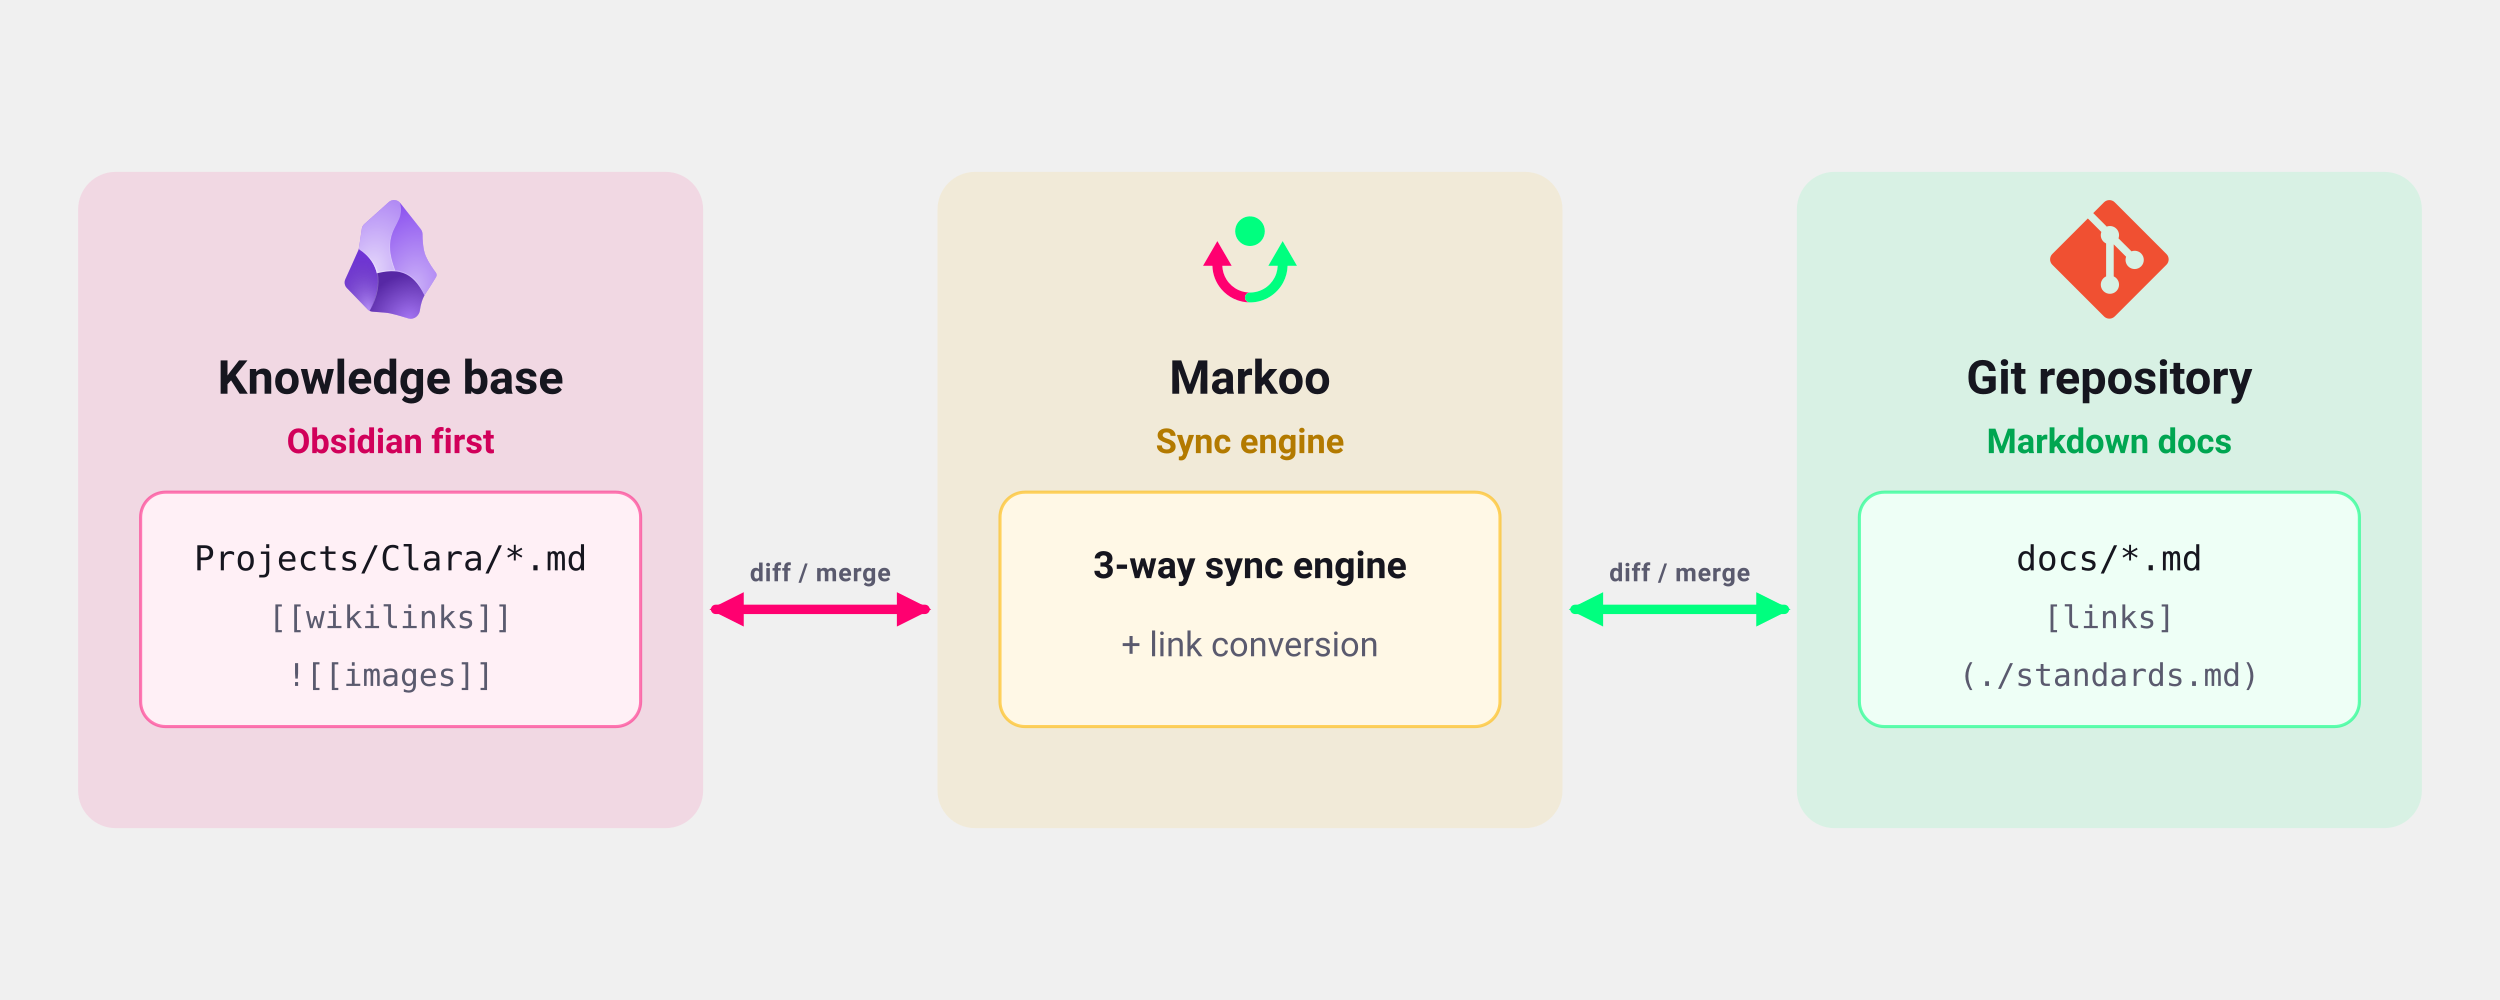
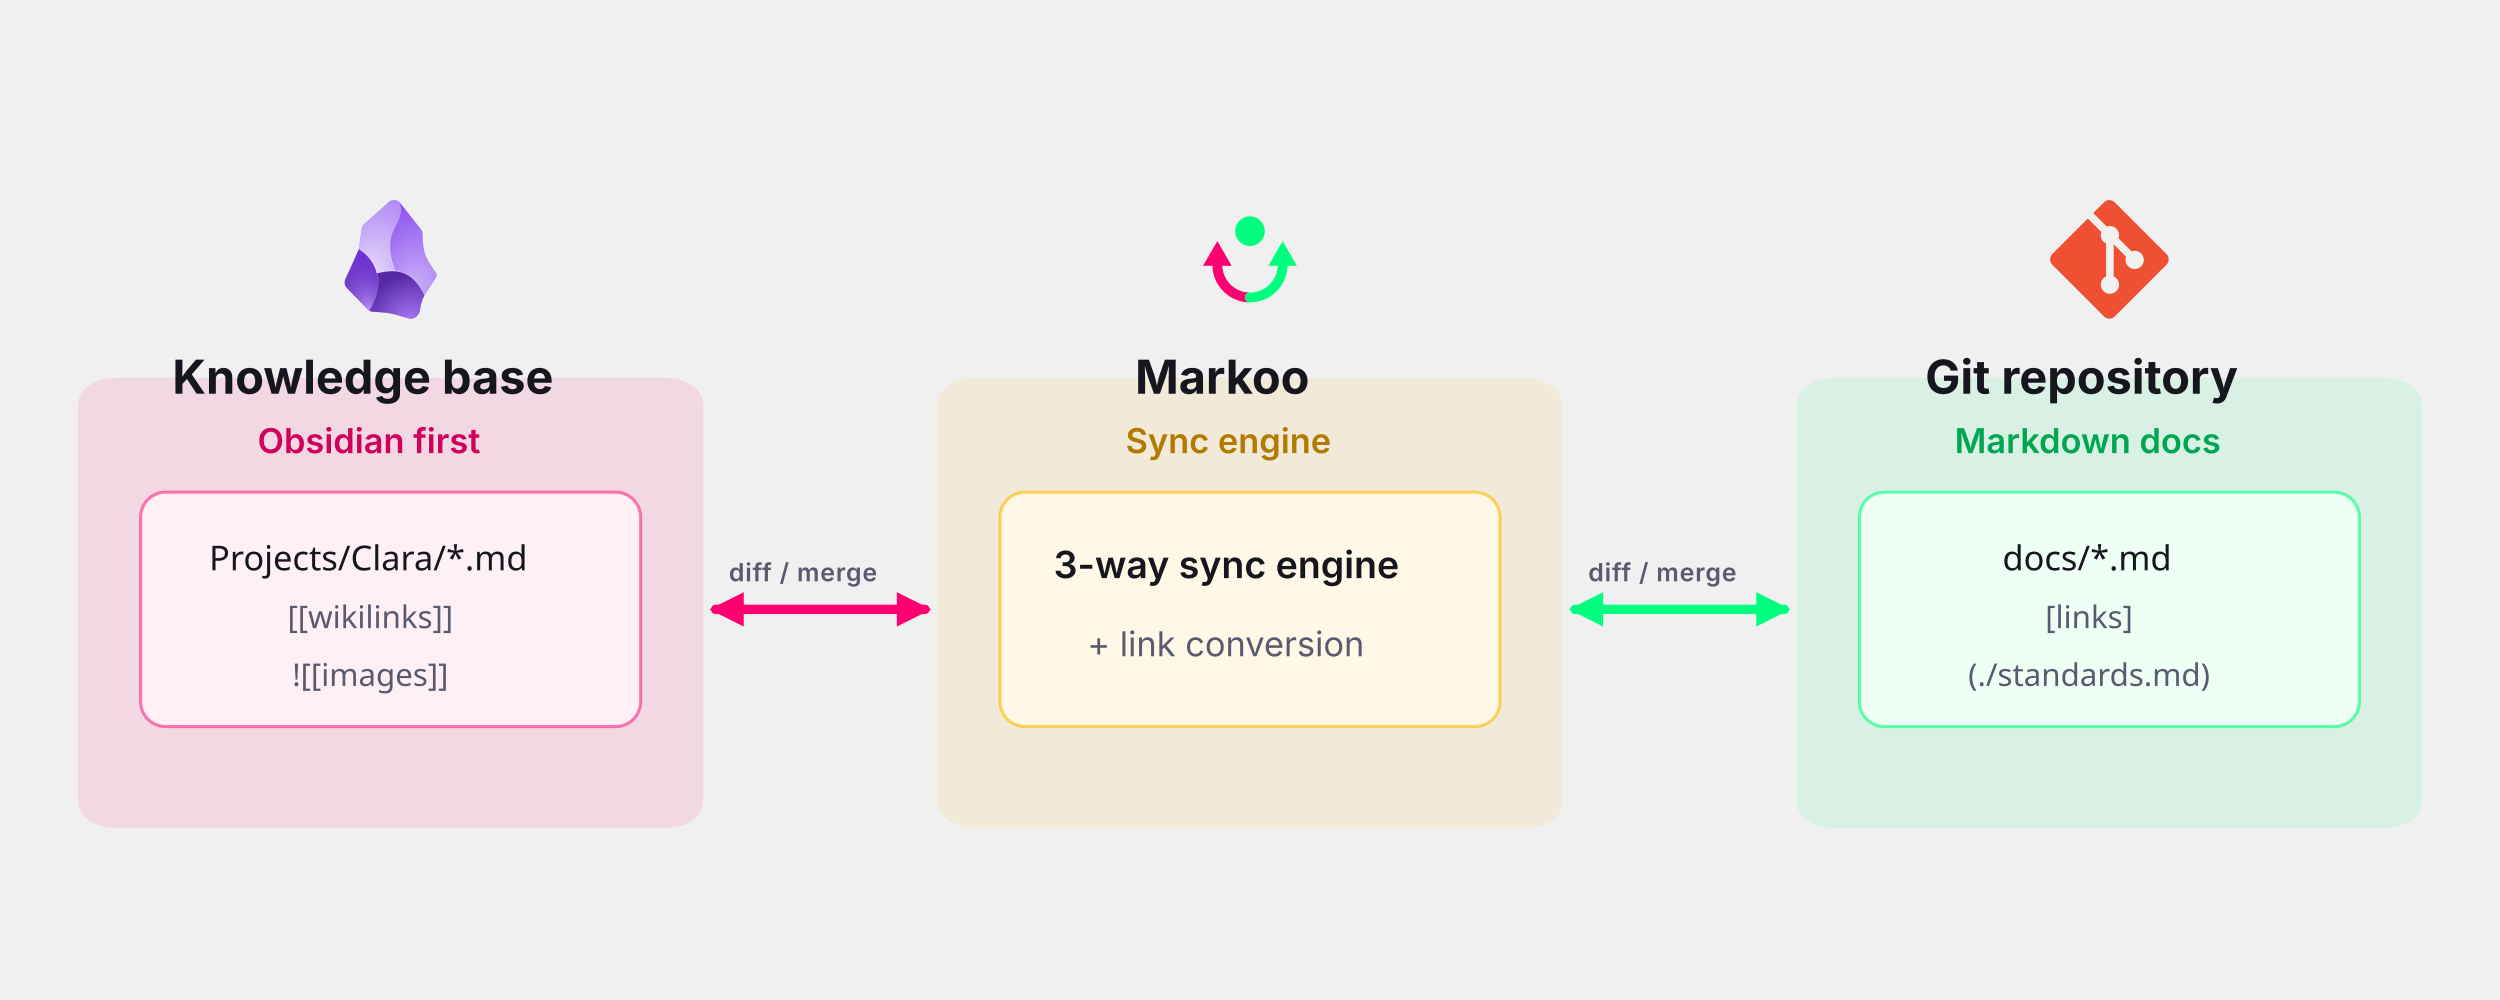
- <svg xmlns="http://www.w3.org/2000/svg" viewBox="0 0 1600 640" width="1600" height="640" font-family="-apple-system, BlinkMacSystemFont, 'Segoe UI', Roboto, sans-serif">
+ <svg xmlns="http://www.w3.org/2000/svg" width="1600" height="640" viewBox="0 0 1600 640">
  <defs>
-     <marker id="head-rose" markerWidth="22" markerHeight="22" refX="18" refY="11" orient="auto-start-reverse" markerUnits="userSpaceOnUse">
-       <path d="M0,0 L22,11 L0,22 z" fill="#FF0070" />
-     </marker>
-     <marker id="head-green" markerWidth="22" markerHeight="22" refX="18" refY="11" orient="auto-start-reverse" markerUnits="userSpaceOnUse">
-       <path d="M0,0 L22,11 L0,22 z" fill="#00FF7F" />
-     </marker>
+     <clipPath id="clip-path-1">
+       <path d="M212 128 L288 128 L288 204 L212 204 Z" />
+     </clipPath>
+     <clipPath id="clip-path-2">
+       <path d="M212.03 128.03 L288.03 128.03 L288.03 204.03 L212.03 204.03 Z" />
+     </clipPath>
+     <radialGradient id="radial-gradient-1" cx="0" cy="0" r="34.528" gradientTransform="matrix(-0.255 -0.967 0.644 -0.17 235.958 197.766)" gradientUnits="userSpaceOnUse">
+       <stop offset="0" stop-color="#ffffff" stop-opacity="0.4" />
+       <stop offset="1" stop-color="#000000" stop-opacity="0.1" />
+     </radialGradient>
+     <radialGradient id="radial-gradient-2" cx="0" cy="0" r="56.745" gradientTransform="matrix(0.131 -0.991 0.732 0.096 265.438 183.545)" gradientUnits="userSpaceOnUse">
+       <stop offset="0" stop-color="#ffffff" stop-opacity="0.6" />
+       <stop offset="1" stop-color="#ffffff" stop-opacity="0.1" />
+     </radialGradient>
+     <radialGradient id="radial-gradient-3" cx="0" cy="0" r="48.447" gradientTransform="matrix(0.212 -0.977 0.668 0.145 238.036 173.57)" gradientUnits="userSpaceOnUse">
+       <stop offset="0" stop-color="#ffffff" stop-opacity="0.8" />
+       <stop offset="1" stop-color="#ffffff" stop-opacity="0.4" />
+     </radialGradient>
+     <radialGradient id="radial-gradient-4" cx="0" cy="0" r="28.079" gradientTransform="matrix(-0.52 -0.854 0.982 -0.597 261.771 204.03)" gradientUnits="userSpaceOnUse">
+       <stop offset="0" stop-color="#ffffff" stop-opacity="0.3" />
+       <stop offset="1" stop-color="#000000" stop-opacity="0.3" />
+     </radialGradient>
+     <radialGradient id="radial-gradient-5" cx="0" cy="0" r="25.213" gradientTransform="matrix(-0.214 0.977 -0.659 -0.144 258.016 147.03)" gradientUnits="userSpaceOnUse">
+       <stop offset="0" stop-color="#ffffff" stop-opacity="0" />
+       <stop offset="1" stop-color="#ffffff" stop-opacity="0.2" />
+     </radialGradient>
+     <radialGradient id="radial-gradient-6" cx="0" cy="0" r="18.578" gradientTransform="matrix(0.701 0.713 -1.519 1.493 228.477 160.686)" gradientUnits="userSpaceOnUse">
+       <stop offset="0" stop-color="#ffffff" stop-opacity="0.2" />
+       <stop offset="1" stop-color="#ffffff" stop-opacity="0.4" />
+     </radialGradient>
+     <radialGradient id="radial-gradient-7" cx="0" cy="0" r="19.343" gradientTransform="matrix(0.073 0.997 -2.118 0.155 243.914 170.156)" gradientUnits="userSpaceOnUse">
+       <stop offset="0" stop-color="#ffffff" stop-opacity="0.2" />
+       <stop offset="1" stop-color="#ffffff" stop-opacity="0.3" />
+     </radialGradient>
+     <radialGradient id="radial-gradient-8" cx="0" cy="0" r="33.198" gradientTransform="matrix(-0.885 -0.465 1.462 -2.786 271.375 187.256)" gradientUnits="userSpaceOnUse">
+       <stop offset="0" stop-color="#ffffff" stop-opacity="0.2" />
+       <stop offset="0.5" stop-color="#ffffff" stop-opacity="0.2" />
+       <stop offset="1" stop-color="#ffffff" stop-opacity="0.3" />
+     </radialGradient>
+     <clipPath id="clip-path-3">
+       <path d="M762 128 L838 128 L838 204 L762 204 Z" />
+     </clipPath>
+     <clipPath id="clip-path-4">
+       <path d="M1312 128 L1388 128 L1388 204 L1312 204 Z" />
+     </clipPath>
+     <clipPath id="clip-path-5">
+       <path d="M476 401 L454 401 L454 379 L476 379 Z" />
+     </clipPath>
+     <clipPath id="clip-path-6">
+       <path d="M574 379 L596 379 L596 401 L574 401 Z" />
+     </clipPath>
+     <clipPath id="clip-path-7">
+       <path d="M1026 401 L1004 401 L1004 379 L1026 379 Z" />
+     </clipPath>
+     <clipPath id="clip-path-8">
+       <path d="M1124 379 L1146 379 L1146 401 L1124 401 Z" />
+     </clipPath>
  </defs>
-   <rect x="50" y="110" width="400" height="420" rx="24" fill="#FF0070" fill-opacity="0.1" />
-   <svg x="212.0" y="128" width="76" height="76" viewBox="0 0 512 512">
-     <radialGradient id="logo-bottom-left" cx="0" cy="0" gradientTransform="matrix(-59 -225 150 -39 161.4 470)" gradientUnits="userSpaceOnUse" r="1">
-       <stop offset="0" stop-color="#fff" stop-opacity=".4" />
-       <stop offset="1" stop-opacity=".1" />
-     </radialGradient>
-     <radialGradient id="logo-top-right" cx="0" cy="0" gradientTransform="matrix(50 -379 280 37 360 374.2)" gradientUnits="userSpaceOnUse" r="1">
-       <stop offset="0" stop-color="#fff" stop-opacity=".6" />
-       <stop offset="1" stop-color="#fff" stop-opacity=".1" />
-     </radialGradient>
-     <radialGradient id="logo-top-left" cx="0" cy="0" gradientTransform="matrix(69 -319 218 47 175.4 307)" gradientUnits="userSpaceOnUse" r="1">
-       <stop offset="0" stop-color="#fff" stop-opacity=".8" />
-       <stop offset="1" stop-color="#fff" stop-opacity=".4" />
-     </radialGradient>
-     <radialGradient id="logo-bottom-right" cx="0" cy="0" gradientTransform="matrix(-96 -163 187 -111 335.3 512.2)" gradientUnits="userSpaceOnUse" r="1">
-       <stop offset="0" stop-color="#fff" stop-opacity=".3" />
-       <stop offset="1" stop-opacity=".3" />
-     </radialGradient>
-     <radialGradient id="logo-top-edge" cx="0" cy="0" gradientTransform="matrix(-36 166 -112 -24 310 128.2)" gradientUnits="userSpaceOnUse" r="1">
-       <stop offset="0" stop-color="#fff" stop-opacity="0" />
-       <stop offset="1" stop-color="#fff" stop-opacity=".2" />
-     </radialGradient>
-     <radialGradient id="logo-left-edge" cx="0" cy="0" gradientTransform="matrix(88 89 -190 187 111 220.2)" gradientUnits="userSpaceOnUse" r="1">
-       <stop offset="0" stop-color="#fff" stop-opacity=".2" />
-       <stop offset="1" stop-color="#fff" stop-opacity=".4" />
-     </radialGradient>
-     <radialGradient id="logo-bottom-edge" cx="0" cy="0" gradientTransform="matrix(9 130 -276 20 215 284)" gradientUnits="userSpaceOnUse" r="1">
-       <stop offset="0" stop-color="#fff" stop-opacity=".2" />
-       <stop offset="1" stop-color="#fff" stop-opacity=".3" />
-     </radialGradient>
-     <radialGradient id="logo-middle-edge" cx="0" cy="0" gradientTransform="matrix(-198 -104 327 -623 400 399.2)" gradientUnits="userSpaceOnUse" r="1">
-       <stop offset="0" stop-color="#fff" stop-opacity=".2" />
-       <stop offset=".5" stop-color="#fff" stop-opacity=".2" />
-       <stop offset="1" stop-color="#fff" stop-opacity=".3" />
-     </radialGradient>
-     <clipPath id="clip">
-       <path d="M.2.2h512v512H.2z" />
-     </clipPath>
-     <g clip-path="url(#clip)">
-       <path d="M382.3 475.6c-3.1 23.4-26 41.6-48.7 35.3-32.4-8.9-69.9-22.8-103.6-25.4l-51.7-4a34 34 0 0 1-22-10.2l-89-91.7a34 34 0 0 1-6.7-37.7s55-121 57.1-127.3c2-6.3 9.6-61.2 14-90.6 1.2-7.9 5-15 11-20.3L248 8.9a34.1 34.1 0 0 1 49.6 4.3L386 125.6a37 37 0 0 1 7.6 22.4c0 21.3 1.8 65 13.6 93.2 11.5 27.3 32.5 57 43.5 71.5a17.3 17.3 0 0 1 1.3 19.2 1494 1494 0 0 1-44.8 70.6c-15 22.3-21.9 49.9-25 73.1z" fill="#7C3AED" />
-       <path d="M165.9 478.3c41.4-84 40.2-144.2 22.6-187-16.2-39.6-46.3-64.5-70-80-.6 2.3-1.3 4.4-2.2 6.5L60.6 342a34 34 0 0 0 6.6 37.7l89.1 91.7a34 34 0 0 0 9.6 7z" fill="url(#logo-bottom-left)" />
-       <path d="M278.4 307.8c11.2 1.2 22.2 3.6 32.8 7.6 34 12.7 65 41.2 90.5 96.3 1.8-3.1 3.6-6.2 5.6-9.2a1536 1536 0 0 0 44.8-70.6 17 17 0 0 0-1.3-19.2c-11-14.6-32-44.2-43.5-71.5-11.8-28.2-13.5-72-13.6-93.2 0-8.1-2.6-16-7.6-22.4L297.6 13.2a34 34 0 0 0-1.5-1.7 96 96 0 0 1 2 54 198.3 198.3 0 0 1-17.6 41.3l-7.2 14.2a171 171 0 0 0-19.4 71c-1.2 29.4 4.8 66.4 24.5 115.8z" fill="url(#logo-top-right)" />
-       <path d="M278.4 307.8c-19.7-49.4-25.8-86.4-24.5-115.9a171 171 0 0 1 19.4-71c2.3-4.8 4.8-9.5 7.2-14.1 7.1-13.9 14-27 17.6-41.4a96 96 0 0 0-2-54A34.1 34.1 0 0 0 248 9l-105.4 94.8a34.1 34.1 0 0 0-10.9 20.3l-12.8 85-.5 2.3c23.8 15.5 54 40.4 70.1 80a147 147 0 0 1 7.8 24.8c28-6.8 55.7-11 82.1-8.3z" fill="url(#logo-top-left)" />
-       <path d="M333.6 511c22.7 6.2 45.6-12 48.7-35.4a187 187 0 0 1 19.4-63.9c-25.6-55-56.5-83.6-90.4-96.3-36-13.4-75.2-9-115 .7 8.9 40.4 3.6 93.3-30.4 162.2 4 1.8 8.1 3 12.5 3.3 0 0 24.4 2 53.6 4.1 29 2 72.4 17.1 101.6 25.2z" fill="url(#logo-bottom-right)" />
-       <g clip-rule="evenodd" fill-rule="evenodd">
-         <path d="M254.1 190c-1.3 29.2 2.4 62.8 22.1 112.1l-6.2-.5c-17.7-51.5-21.5-78-20.2-107.6a174.7 174.7 0 0 1 20.4-72c2.4-4.9 8-14.1 10.5-18.8 7.1-13.7 11.9-21 16-33.6 5.7-17.5 4.5-25.9 3.8-34.1 4.6 29.9-12.7 56-25.7 82.4a177.1 177.1 0 0 0-20.7 72z" fill="url(#logo-top-edge)" />
-         <path d="M194.3 293.4c2.4 5.4 4.6 9.8 6 16.5L195 311c-2.1-7.8-3.8-13.4-6.8-20-17.8-42-46.3-63.6-69.7-79.5 28.2 15.2 57.2 39 75.7 81.9z" fill="url(#logo-left-edge)" />
-         <path d="M200.6 315.1c9.8 46-1.2 104.2-33.6 160.9 27.1-56.2 40.2-110.1 29.3-160z" fill="url(#logo-bottom-edge)" />
-         <path d="M312.5 311c53.1 19.9 73.6 63.6 88.9 100-19-38.1-45.2-80.3-90.8-96-34.8-11.8-64.1-10.4-114.3 1l-1.1-5c53.2-12.1 81-13.5 117.3 0z" fill="url(#logo-middle-edge)" />
+   <g id="Layer_1" data-name="Layer 1">
+     <path d="M74 241.89 L426 241.89 C439.255 241.89 450 249.261 450 258.353 L450 513.537 C450 522.629 439.255 530 426 530 L74 530 C60.745 530 50 522.629 50 513.537 L50 258.353 C50 249.261 60.745 241.89 74 241.89 Z" fill="#ff0070" fill-opacity="0.1" />
+     <g clip-path="url(#clip-path-1)">
+       <g clip-path="url(#clip-path-2)">
+         <path d="M268.748 198.597 C268.288 202.07 264.888 204.772 261.519 203.837 C256.709 202.516 251.143 200.452 246.141 200.066 L238.466 199.473 C237.229 199.387 236.066 198.848 235.201 197.959 L221.99 184.347 C220.54 182.863 220.145 180.643 220.995 178.751 C220.995 178.751 229.159 160.79 229.471 159.855 C229.768 158.92 230.896 150.77 231.549 146.406 C231.727 145.234 232.291 144.18 233.182 143.393 L248.812 129.321 C249.854 128.385 251.237 127.923 252.632 128.044 C254.027 128.165 255.31 128.858 256.175 129.959 L269.297 146.644 C270.027 147.599 270.423 148.767 270.425 149.969 C270.425 153.13 270.692 159.617 272.444 163.803 C274.151 167.855 277.268 172.264 278.901 174.416 C279.536 175.24 279.612 176.365 279.094 177.266 C276.975 180.821 274.758 184.316 272.444 187.746 C270.217 191.056 269.193 195.153 268.733 198.597 Z" fill="#7c3aed" />
+         <path d="M236.626 198.998 C242.771 186.529 242.593 177.593 239.98 171.24 C237.576 165.362 233.108 161.666 229.59 159.365 C229.501 159.706 229.397 160.018 229.263 160.33 L220.995 178.766 C220.141 180.655 220.53 182.875 221.975 184.362 L235.201 197.973 C235.611 198.401 236.093 198.752 236.626 199.012 Z" fill="url(#radial-gradient-1)" />
+         <path d="M253.325 173.689 C254.988 173.867 256.62 174.223 258.194 174.817 C263.241 176.702 267.842 180.933 271.627 189.112 C271.895 188.652 272.162 188.191 272.459 187.746 C274.77 184.314 276.987 180.819 279.109 177.266 C279.64 176.368 279.563 175.235 278.916 174.416 C277.283 172.249 274.166 167.855 272.459 163.803 C270.707 159.617 270.455 153.116 270.44 149.969 C270.44 148.766 270.054 147.594 269.312 146.644 L256.175 129.959 C256.104 129.873 256.029 129.789 255.952 129.707 C256.817 132.295 256.92 135.077 256.249 137.723 C255.613 139.858 254.737 141.915 253.637 143.853 L252.568 145.961 C250.854 149.223 249.872 152.82 249.688 156.5 C249.51 160.864 250.401 166.356 253.325 173.689 Z" fill="url(#radial-gradient-2)" />
+         <path d="M253.325 173.689 C250.401 166.356 249.495 160.864 249.688 156.485 C249.872 152.805 250.854 149.208 252.568 145.946 C252.909 145.234 253.28 144.536 253.637 143.853 C254.691 141.79 255.715 139.845 256.249 137.708 C256.92 135.063 256.817 132.281 255.952 129.692 C254.077 127.626 250.884 127.467 248.812 129.336 L233.167 143.408 C232.295 144.194 231.723 145.259 231.549 146.421 L229.649 159.038 L229.575 159.38 C233.108 161.68 237.591 165.377 239.98 171.255 C240.474 172.445 240.862 173.677 241.138 174.936 C245.295 173.927 249.406 173.303 253.325 173.704 Z" fill="url(#radial-gradient-3)" />
+         <path d="M261.519 203.852 C264.888 204.772 268.288 202.07 268.748 198.597 C269.131 195.288 270.106 192.075 271.627 189.112 C267.827 180.948 263.241 176.702 258.209 174.817 C252.865 172.828 247.046 173.481 241.138 174.921 C242.459 180.918 241.673 188.77 236.626 198.998 C237.22 199.265 237.828 199.443 238.481 199.488 C238.481 199.488 242.103 199.784 246.438 200.096 C250.742 200.393 257.184 202.634 261.519 203.837 Z" fill="url(#radial-gradient-4)" />
+         <g>
+           <path d="M249.718 156.203 C249.525 160.537 250.074 165.525 252.998 172.843 L252.078 172.769 C249.451 165.124 248.887 161.191 249.08 156.797 C249.305 153.057 250.338 149.411 252.108 146.109 C252.464 145.382 253.295 144.016 253.666 143.319 C254.72 141.285 255.433 140.202 256.041 138.331 C256.887 135.734 256.709 134.487 256.605 133.27 C257.288 137.708 254.72 141.582 252.791 145.501 C251.016 148.803 249.968 152.447 249.718 156.188 Z" fill="url(#radial-gradient-5)" fill-rule="evenodd" />
+           <path d="M240.841 171.552 C241.198 172.353 241.524 173.006 241.732 174.001 L240.945 174.164 C240.634 173.006 240.381 172.175 239.936 171.195 C237.294 164.961 233.063 161.755 229.59 159.395 C233.776 161.651 238.08 165.184 240.827 171.552 Z" fill="url(#radial-gradient-6)" fill-rule="evenodd" />
+           <path d="M241.777 174.773 C243.231 181.601 241.598 190.24 236.789 198.656 C240.812 190.314 242.756 182.313 241.138 174.906 Z" fill="url(#radial-gradient-7)" fill-rule="evenodd" />
+           <path d="M258.387 174.164 C266.269 177.118 269.312 183.605 271.583 189.008 C268.762 183.352 264.873 177.088 258.105 174.758 C252.939 173.006 248.59 173.214 241.138 174.906 L240.975 174.164 C248.872 172.368 252.998 172.16 258.387 174.164 Z" fill="url(#radial-gradient-8)" fill-rule="evenodd" />
+         </g>
      </g>
    </g>
-   </svg>
-   <text x="250" y="252" text-anchor="middle" font-size="30" fill="#16161F" font-weight="700">Knowledge base</text>
-   <text x="250" y="290" text-anchor="middle" font-size="22" fill="#D1005A" font-weight="600">Obsidian first</text>
-   <rect x="90" y="315" width="320" height="150" rx="16" fill="#FFF0F6" stroke="#FF0070" stroke-opacity="0.5" stroke-width="2" />
-   <text x="250" y="365" text-anchor="middle" font-size="22" fill="#16161F" font-family="ui-monospace, SFMono-Regular, Menlo, monospace">Projects/Clara/*.md</text>
-   <text x="250" y="402" text-anchor="middle" font-size="20" fill="#5A5A6E" font-family="ui-monospace, SFMono-Regular, Menlo, monospace">[[wikilinks]]</text>
-   <text x="250" y="439" text-anchor="middle" font-size="20" fill="#5A5A6E" font-family="ui-monospace, SFMono-Regular, Menlo, monospace">![[images]]</text>
-   <rect x="600" y="110" width="400" height="420" rx="24" fill="#FFB700" fill-opacity="0.1" />
-   <svg x="762.0" y="128" width="76" height="76" viewBox="0 0 700 700">
-     <g id="Layer_1" data-name="Layer 1">
-       <path d="M344.44 96.438 C328.809 97.39 313.476 102.672 300.578 111.552 C285.39 121.925 273.612 137.201 267.503 154.554 C260.549 174.109 260.874 196.153 268.448 215.48 C275.243 233.044 287.917 248.24 303.932 258.138 C331.602 275.697 369.213 275.532 396.726 257.726 C412.656 247.684 425.197 232.372 431.835 214.744 C439.429 194.831 439.36 172.126 431.647 152.259 C424.573 133.819 411.024 117.972 393.934 108.08 C379.079 99.387 361.606 95.323 344.44 96.438 M157.496 242.047 C129.304 290.675 101.106 339.298 72.908 387.922 C91.4 387.912 109.892 387.936 128.384 387.909 C129.572 438.11 148.476 487.69 181.247 525.761 C201.423 549.45 226.579 568.899 254.691 582.263 C286.296 597.375 321.569 604.731 356.565 603.68 C395.54 602.549 434.167 590.979 467.211 570.252 C500.011 549.768 527.367 520.604 545.585 486.482 C561.809 456.258 570.72 422.201 571.603 387.92 C590.097 387.917 608.593 387.923 627.089 387.917 C598.887 339.3 570.704 290.672 542.501 242.057 C514.293 290.67 486.114 339.3 457.911 387.917 C476.356 387.923 494.802 387.918 513.249 387.919 C512.633 403.838 509.759 419.676 504.613 434.758 C494.432 464.823 475.173 491.697 450.085 511.126 C423.069 532.198 389.243 544.439 354.975 545.285 C330.302 546.084 305.473 541.217 282.977 531.034 C253.876 517.975 228.814 496.146 211.829 469.154 C196.453 444.932 187.804 416.573 186.745 387.919 C205.194 387.924 223.643 387.917 242.092 387.923 C213.889 339.3 185.702 290.668 157.496 242.047 Z" fill="#ffffff" stroke="#ffffff" stroke-width="0.094" />
-       <path d="M344.44 96.438 C361.606 95.323 379.079 99.387 393.934 108.08 C411.024 117.972 424.573 133.819 431.647 152.259 C439.36 172.126 439.429 194.831 431.835 214.744 C425.197 232.372 412.656 247.684 396.726 257.726 C369.213 275.532 331.602 275.697 303.932 258.138 C287.917 248.24 275.243 233.044 268.448 215.48 C260.874 196.153 260.549 174.109 267.503 154.554 C273.612 137.201 285.39 121.925 300.578 111.552 C313.476 102.672 328.809 97.39 344.44 96.438 Z" fill="#00ff7f" stroke="#00ffbc" stroke-width="0.094" />
-       <path d="M157.496 242.047 C185.702 290.668 213.889 339.3 242.092 387.923 C223.643 387.917 205.194 387.924 186.745 387.919 C187.804 416.573 196.453 444.932 211.829 469.154 C228.814 496.146 253.876 517.975 282.977 531.034 C305.473 541.217 330.302 546.084 354.975 545.285 C347.569 545.168 339.744 546.007 333.578 550.499 C325.298 556.041 320.294 566.061 320.896 576.017 C321.271 586.478 327.865 596.356 337.307 600.833 C343.238 603.879 350.061 603.922 356.565 603.68 C321.569 604.731 286.296 597.375 254.691 582.263 C226.579 568.899 201.423 549.45 181.247 525.761 C148.476 487.69 129.572 438.11 128.384 387.909 C109.892 387.936 91.4 387.912 72.908 387.922 C101.106 339.298 129.304 290.675 157.496 242.047 Z" fill="#ff0070" stroke="#ff0070" stroke-width="0.094" />
-       <path d="M542.501 242.057 C570.704 290.672 598.887 339.3 627.089 387.917 C608.593 387.923 590.097 387.917 571.603 387.92 C570.72 422.201 561.809 456.258 545.585 486.482 C527.367 520.604 500.011 549.768 467.211 570.252 C434.167 590.979 395.54 602.549 356.565 603.68 C350.061 603.922 343.238 603.879 337.307 600.833 C327.865 596.356 321.271 586.478 320.896 576.017 C320.294 566.061 325.298 556.041 333.578 550.499 C339.744 546.007 347.569 545.168 354.975 545.285 C389.243 544.439 423.069 532.198 450.085 511.126 C475.173 491.697 494.432 464.823 504.613 434.758 C509.759 419.676 512.633 403.838 513.249 387.919 C494.802 387.918 476.356 387.923 457.911 387.917 C486.114 339.3 514.293 290.67 542.501 242.057 Z" fill="#00ff7f" stroke="#00ff7f" stroke-width="0.094" />
+     <text transform="matrix(1 0 0 1 250 252)" x="0" y="0" xml:space="preserve" font-family="'-apple-system', sans-serif" font-size="30" font-weight="bold" fill="#16161f" text-anchor="middle">
+       <tspan x="0" y="0">Knowledge base</tspan>
+     </text>
+     <text transform="matrix(1 0 0 1 250 290)" x="0" y="0" xml:space="preserve" font-family="'-apple-system', sans-serif" font-size="22" font-weight="600" fill="#d1005a" text-anchor="middle">
+       <tspan x="0" y="0">Obsidian first</tspan>
+     </text>
+     <path d="M106 315 L394 315 C402.837 315 410 322.163 410 331 L410 449 C410 457.837 402.837 465 394 465 L106 465 C97.163 465 90 457.837 90 449 L90 331 C90 322.163 97.163 315 106 315 Z" fill="#fff0f6" stroke="#ff0070" stroke-opacity="0.5" stroke-width="2" />
+     <text transform="matrix(1 0 0 1 250 365)" x="0" y="0" xml:space="preserve" font-family="ui-monospace, sans-serif" font-size="22" fill="#16161f" text-anchor="middle">
+       <tspan x="0" y="0">Projects/Clara/*.md</tspan>
+     </text>
+     <text transform="matrix(1 0 0 1 250 402)" x="0" y="0" xml:space="preserve" font-family="ui-monospace, sans-serif" font-size="20" fill="#5a5a6e" text-anchor="middle">
+       <tspan x="0" y="0">[[wikilinks]]</tspan>
+     </text>
+     <text transform="matrix(1 0 0 1 250 439)" x="0" y="0" xml:space="preserve" font-family="ui-monospace, sans-serif" font-size="20" fill="#5a5a6e" text-anchor="middle">
+       <tspan x="0" y="0">![[images]]</tspan>
+     </text>
+     <path d="M624 241.89 L976 241.89 C989.255 241.89 1000 249.261 1000 258.353 L1000 513.537 C1000 522.629 989.255 530 976 530 L624 530 C610.745 530 600 522.629 600 513.537 L600 258.353 C600 249.261 610.745 241.89 624 241.89 Z" fill="#ffb700" fill-opacity="0.1" />
+     <g clip-path="url(#clip-path-3)">
+       <g id="Layer_1-2" data-name="Layer 1">
+         <path d="M799.396 138.47 C797.699 138.574 796.035 139.147 794.634 140.111 C792.985 141.238 791.706 142.896 791.043 144.78 C790.288 146.903 790.323 149.297 791.146 151.395 C791.884 153.302 793.26 154.952 794.998 156.026 C798.003 157.933 802.086 157.915 805.073 155.982 C806.803 154.891 808.164 153.229 808.885 151.315 C809.709 149.153 809.702 146.688 808.865 144.531 C808.096 142.529 806.625 140.808 804.77 139.734 C803.157 138.791 801.26 138.349 799.396 138.47 M779.1 154.279 C776.039 159.559 772.977 164.838 769.916 170.117 C771.923 170.116 773.931 170.119 775.939 170.116 C776.068 175.566 778.12 180.949 781.678 185.083 C783.869 187.655 786.6 189.766 789.652 191.217 C793.084 192.858 796.913 193.657 800.713 193.542 C804.944 193.42 809.138 192.163 812.726 189.913 C816.287 187.689 819.257 184.523 821.235 180.818 C822.996 177.537 823.964 173.839 824.06 170.117 C826.068 170.117 828.076 170.117 830.084 170.117 C827.022 164.838 823.962 159.559 820.9 154.28 C817.838 159.558 814.778 164.838 811.716 170.117 C813.719 170.117 815.721 170.117 817.724 170.117 C817.657 171.845 817.345 173.565 816.787 175.202 C815.681 178.466 813.59 181.384 810.866 183.494 C807.933 185.781 804.261 187.111 800.54 187.202 C797.861 187.289 795.166 186.761 792.723 185.655 C789.564 184.237 786.843 181.867 784.999 178.937 C783.329 176.307 782.39 173.228 782.275 170.117 C784.278 170.117 786.281 170.117 788.284 170.117 C785.222 164.838 782.162 159.558 779.1 154.279 Z" fill="#ffffff" stroke="#ffffff" stroke-width="0.01" />
+         <path d="M799.396 138.47 C801.26 138.349 803.157 138.791 804.77 139.734 C806.625 140.808 808.096 142.529 808.865 144.531 C809.702 146.688 809.709 149.153 808.885 151.315 C808.164 153.229 806.803 154.891 805.073 155.982 C802.086 157.915 798.003 157.933 794.998 156.026 C793.26 154.952 791.884 153.302 791.146 151.395 C790.323 149.297 790.288 146.903 791.043 144.78 C791.706 142.896 792.985 141.238 794.634 140.111 C796.035 139.147 797.699 138.574 799.396 138.47 Z" fill="#00ff7f" stroke="#00ffbc" stroke-width="0.01" />
+         <path d="M779.1 154.279 C782.162 159.558 785.222 164.838 788.284 170.117 C786.281 170.117 784.278 170.117 782.275 170.117 C782.39 173.228 783.329 176.307 784.999 178.937 C786.843 181.867 789.564 184.237 792.723 185.655 C795.166 186.761 797.861 187.289 800.54 187.202 C799.736 187.19 798.886 187.281 798.217 187.768 C797.318 188.37 796.775 189.458 796.84 190.539 C796.881 191.675 797.597 192.747 798.622 193.233 C799.266 193.564 800.007 193.569 800.713 193.542 C796.913 193.657 793.084 192.858 789.652 191.217 C786.6 189.766 783.869 187.655 781.678 185.083 C778.12 180.949 776.068 175.566 775.939 170.116 C773.931 170.119 771.923 170.116 769.916 170.117 C772.977 164.838 776.039 159.559 779.1 154.279 Z" fill="#ff0070" stroke="#ff0070" stroke-width="0.01" />
+         <path d="M820.9 154.28 C823.962 159.559 827.022 164.838 830.084 170.117 C828.076 170.117 826.068 170.117 824.06 170.117 C823.964 173.839 822.996 177.537 821.235 180.818 C819.257 184.523 816.287 187.689 812.726 189.913 C809.138 192.163 804.944 193.42 800.713 193.542 C800.007 193.569 799.266 193.564 798.622 193.233 C797.597 192.747 796.881 191.675 796.84 190.539 C796.775 189.458 797.318 188.37 798.217 187.768 C798.886 187.281 799.736 187.19 800.54 187.202 C804.261 187.111 807.933 185.781 810.866 183.494 C813.59 181.384 815.681 178.466 816.787 175.202 C817.345 173.565 817.657 171.845 817.724 170.117 C815.721 170.117 813.719 170.117 811.716 170.117 C814.778 164.838 817.838 159.558 820.9 154.28 Z" fill="#00ff7f" stroke="#00ff7f" stroke-width="0.01" />
+       </g>
    </g>
-   </svg>
-   <text x="800" y="252" text-anchor="middle" font-size="30" fill="#16161F" font-weight="700">Markoo</text>
-   <text x="800" y="290" text-anchor="middle" font-size="22" fill="#B37A00" font-weight="600">Sync engine</text>
-   <rect x="640" y="315" width="320" height="150" rx="16" fill="#FFF8E6" stroke="#FFB700" stroke-opacity="0.6" stroke-width="2" />
-   <text x="800" y="370" text-anchor="middle" font-size="24" fill="#16161F" font-weight="600">3-way sync engine</text>
-   <text x="800" y="420" text-anchor="middle" font-size="22" fill="#5A5A6E">+ link conversion</text>
-   <rect x="1150" y="110" width="400" height="420" rx="24" fill="#00FF7F" fill-opacity="0.1" />
-   <svg x="1312.0" y="128" width="76" height="76" viewBox="0 0 78 78">
-     <path fill="#F05032" transform="translate(10 10) rotate(-45 29 29)" d="M5,58c-2.761,0 -5,-2.239 -5,-5v-48c0,-2.761 2.239,-5 5,-5h33v12.544c-2.066,0.948 -3.5,3.034 -3.5,5.456c0,0.735 0.132,1.439 0.374,2.09l-15.284,15.284c-0.651,-0.242 -1.355,-0.374 -2.09,-0.374c-3.314,0 -6,2.686 -6,6c0,3.314 2.686,6 6,6c3.314,0 6,-2.686 6,-6c0,-0.735 -0.132,-1.439 -0.374,-2.09l14.874,-14.874l0,11.509c-2.066,0.948 -3.5,3.034 -3.5,5.456c0,3.314 2.686,6 6,6c3.314,0 6,-2.686 6,-6c0,-2.421 -1.434,-4.508 -3.5,-5.456l0,-12.088c2.066,-0.948 3.5,-3.034 3.5,-5.456c0,-2.421 -1.434,-4.508 -3.5,-5.456l0,-12.544h10c2.761,0 5,2.239 5,5v48c0,2.761 -2.239,5 -5,5z" />
-   </svg>
-   <text x="1350" y="252" text-anchor="middle" font-size="30" fill="#16161F" font-weight="700">Git repository</text>
-   <text x="1350" y="290" text-anchor="middle" font-size="22" fill="#00A651" font-weight="600">Markdown docs</text>
-   <rect x="1190" y="315" width="320" height="150" rx="16" fill="#EEFFF6" stroke="#00FF7F" stroke-opacity="0.6" stroke-width="2" />
-   <text x="1350" y="365" text-anchor="middle" font-size="22" fill="#16161F" font-family="ui-monospace, SFMono-Regular, Menlo, monospace">docs/*.md</text>
-   <text x="1350" y="402" text-anchor="middle" font-size="20" fill="#5A5A6E" font-family="ui-monospace, SFMono-Regular, Menlo, monospace">[links]</text>
-   <text x="1350" y="439" text-anchor="middle" font-size="20" fill="#5A5A6E" font-family="ui-monospace, SFMono-Regular, Menlo, monospace">(./standards.md)</text>
-   <line x1="458" y1="390" x2="592" y2="390" stroke="#FF0070" stroke-width="6" stroke-linecap="round" marker-start="url(#head-rose)" marker-end="url(#head-rose)" />
-   <text x="525.0" y="372" text-anchor="middle" font-size="16" font-weight="600" fill="#5A5A6E" letter-spacing="0.5">diff / merge</text>
-   <line x1="1008" y1="390" x2="1142" y2="390" stroke="#00FF7F" stroke-width="6" stroke-linecap="round" marker-start="url(#head-green)" marker-end="url(#head-green)" />
-   <text x="1075.0" y="372" text-anchor="middle" font-size="16" font-weight="600" fill="#5A5A6E" letter-spacing="0.5">diff / merge</text>
+     <text transform="matrix(1 0 0 1 800 252)" x="0" y="0" xml:space="preserve" font-family="'-apple-system', sans-serif" font-size="30" font-weight="bold" fill="#16161f" text-anchor="middle">
+       <tspan x="0" y="0">Markoo</tspan>
+     </text>
+     <text transform="matrix(1 0 0 1 800 290)" x="0" y="0" xml:space="preserve" font-family="'-apple-system', sans-serif" font-size="22" font-weight="600" fill="#b37a00" text-anchor="middle">
+       <tspan x="0" y="0">Sync engine</tspan>
+     </text>
+     <path d="M656 315 L944 315 C952.837 315 960 322.163 960 331 L960 449 C960 457.837 952.837 465 944 465 L656 465 C647.163 465 640 457.837 640 449 L640 331 C640 322.163 647.163 315 656 315 Z" fill="#fff8e6" stroke="#ffb700" stroke-opacity="0.6" stroke-width="2" />
+     <text transform="matrix(1 0 0 1 800 370)" x="0" y="0" xml:space="preserve" font-family="'-apple-system', sans-serif" font-size="24" font-weight="600" fill="#16161f" text-anchor="middle">
+       <tspan x="0" y="0">3-way sync engine</tspan>
+     </text>
+     <text transform="matrix(1 0 0 1 800 420)" x="0" y="0" xml:space="preserve" font-family="'-apple-system', sans-serif" font-size="22" fill="#5a5a6e" text-anchor="middle">
+       <tspan x="0" y="0">+ link conversion</tspan>
+     </text>
+     <path d="M1174 241.89 L1526 241.89 C1539.255 241.89 1550 249.261 1550 258.353 L1550 513.537 C1550 522.629 1539.255 530 1526 530 L1174 530 C1160.745 530 1150 522.629 1150 513.537 L1150 258.353 C1150 249.261 1160.745 241.89 1174 241.89 Z" fill="#00ff7f" fill-opacity="0.1" />
+     <g clip-path="url(#clip-path-4)">
+       <path d="M1353.445 202.516 C1351.542 204.418 1348.458 204.418 1346.555 202.516 L1313.484 169.445 C1311.582 167.542 1311.582 164.458 1313.484 162.555 L1336.22 139.819 L1344.863 148.461 C1344.093 150.538 1344.542 152.964 1346.211 154.632 C1346.717 155.138 1347.293 155.533 1347.909 155.814 L1347.909 176.875 C1347.293 177.156 1346.717 177.551 1346.211 178.057 C1343.928 180.34 1343.928 184.042 1346.211 186.325 C1348.494 188.608 1352.195 188.608 1354.478 186.325 C1356.761 184.042 1356.761 180.34 1354.478 178.057 C1353.972 177.551 1353.396 177.156 1352.78 176.875 L1352.78 156.379 L1360.709 164.308 C1359.94 166.384 1360.389 168.81 1362.057 170.478 C1364.34 172.761 1368.042 172.761 1370.325 170.478 C1372.608 168.195 1372.608 164.494 1370.325 162.211 C1368.656 160.542 1366.231 160.093 1364.154 160.863 L1355.826 152.535 C1356.596 150.458 1356.147 148.033 1354.478 146.364 C1352.81 144.696 1350.384 144.247 1348.308 145.017 L1339.665 136.374 L1346.555 129.484 C1348.458 127.582 1351.542 127.582 1353.445 129.484 L1386.516 162.555 C1388.418 164.458 1388.418 167.542 1386.516 169.445 Z" fill="#f05032" />
+     </g>
+     <text transform="matrix(1 0 0 1 1350 252)" x="0" y="0" xml:space="preserve" font-family="'-apple-system', sans-serif" font-size="30" font-weight="bold" fill="#16161f" text-anchor="middle">
+       <tspan x="0" y="0">Git repository</tspan>
+     </text>
+     <text transform="matrix(1 0 0 1 1350 290)" x="0" y="0" xml:space="preserve" font-family="'-apple-system', sans-serif" font-size="22" font-weight="600" fill="#00a651" text-anchor="middle">
+       <tspan x="0" y="0">Markdown docs</tspan>
+     </text>
+     <path d="M1206 315 L1494 315 C1502.837 315 1510 322.163 1510 331 L1510 449 C1510 457.837 1502.837 465 1494 465 L1206 465 C1197.163 465 1190 457.837 1190 449 L1190 331 C1190 322.163 1197.163 315 1206 315 Z" fill="#eefff6" stroke="#00ff7f" stroke-opacity="0.6" stroke-width="2" />
+     <text transform="matrix(1 0 0 1 1350 365)" x="0" y="0" xml:space="preserve" font-family="ui-monospace, sans-serif" font-size="22" fill="#16161f" text-anchor="middle">
+       <tspan x="0" y="0">docs/*.md</tspan>
+     </text>
+     <text transform="matrix(1 0 0 1 1350 402)" x="0" y="0" xml:space="preserve" font-family="ui-monospace, sans-serif" font-size="20" fill="#5a5a6e" text-anchor="middle">
+       <tspan x="0" y="0">[links]</tspan>
+     </text>
+     <text transform="matrix(1 0 0 1 1350 439)" x="0" y="0" xml:space="preserve" font-family="ui-monospace, sans-serif" font-size="20" fill="#5a5a6e" text-anchor="middle">
+       <tspan x="0" y="0">(./standards.md)</tspan>
+     </text>
+     <line x1="458" y1="390" x2="592" y2="390" fill="#000000" stroke="#ff0070" stroke-width="6" stroke-linecap="round" />
+     <g>
+       <g clip-path="url(#clip-path-5)">
+         <polygon points="476,401 454,390 476,379" fill="#ff0070" />
+       </g>
+       <g clip-path="url(#clip-path-6)">
+         <polygon points="574,379 596,390 574,401" fill="#ff0070" />
+       </g>
+     </g>
+     <text transform="matrix(1 0 0 1 525 372)" x="0" y="0" xml:space="preserve" font-family="'-apple-system', sans-serif" font-size="16" font-weight="600" fill="#5a5a6e" letter-spacing="0.5" text-anchor="middle">
+       <tspan x="0" y="0">diff / merge</tspan>
+     </text>
+     <line x1="1008" y1="390" x2="1142" y2="390" fill="#000000" stroke="#00ff7f" stroke-width="6" stroke-linecap="round" />
+     <g>
+       <g clip-path="url(#clip-path-7)">
+         <polygon points="1026,401 1004,390 1026,379" fill="#00ff7f" />
+       </g>
+       <g clip-path="url(#clip-path-8)">
+         <polygon points="1124,379 1146,390 1124,401" fill="#00ff7f" />
+       </g>
+     </g>
+     <text transform="matrix(1 0 0 1 1075 372)" x="0" y="0" xml:space="preserve" font-family="'-apple-system', sans-serif" font-size="16" font-weight="600" fill="#5a5a6e" letter-spacing="0.5" text-anchor="middle">
+       <tspan x="0" y="0">diff / merge</tspan>
+     </text>
+   </g>
</svg>
